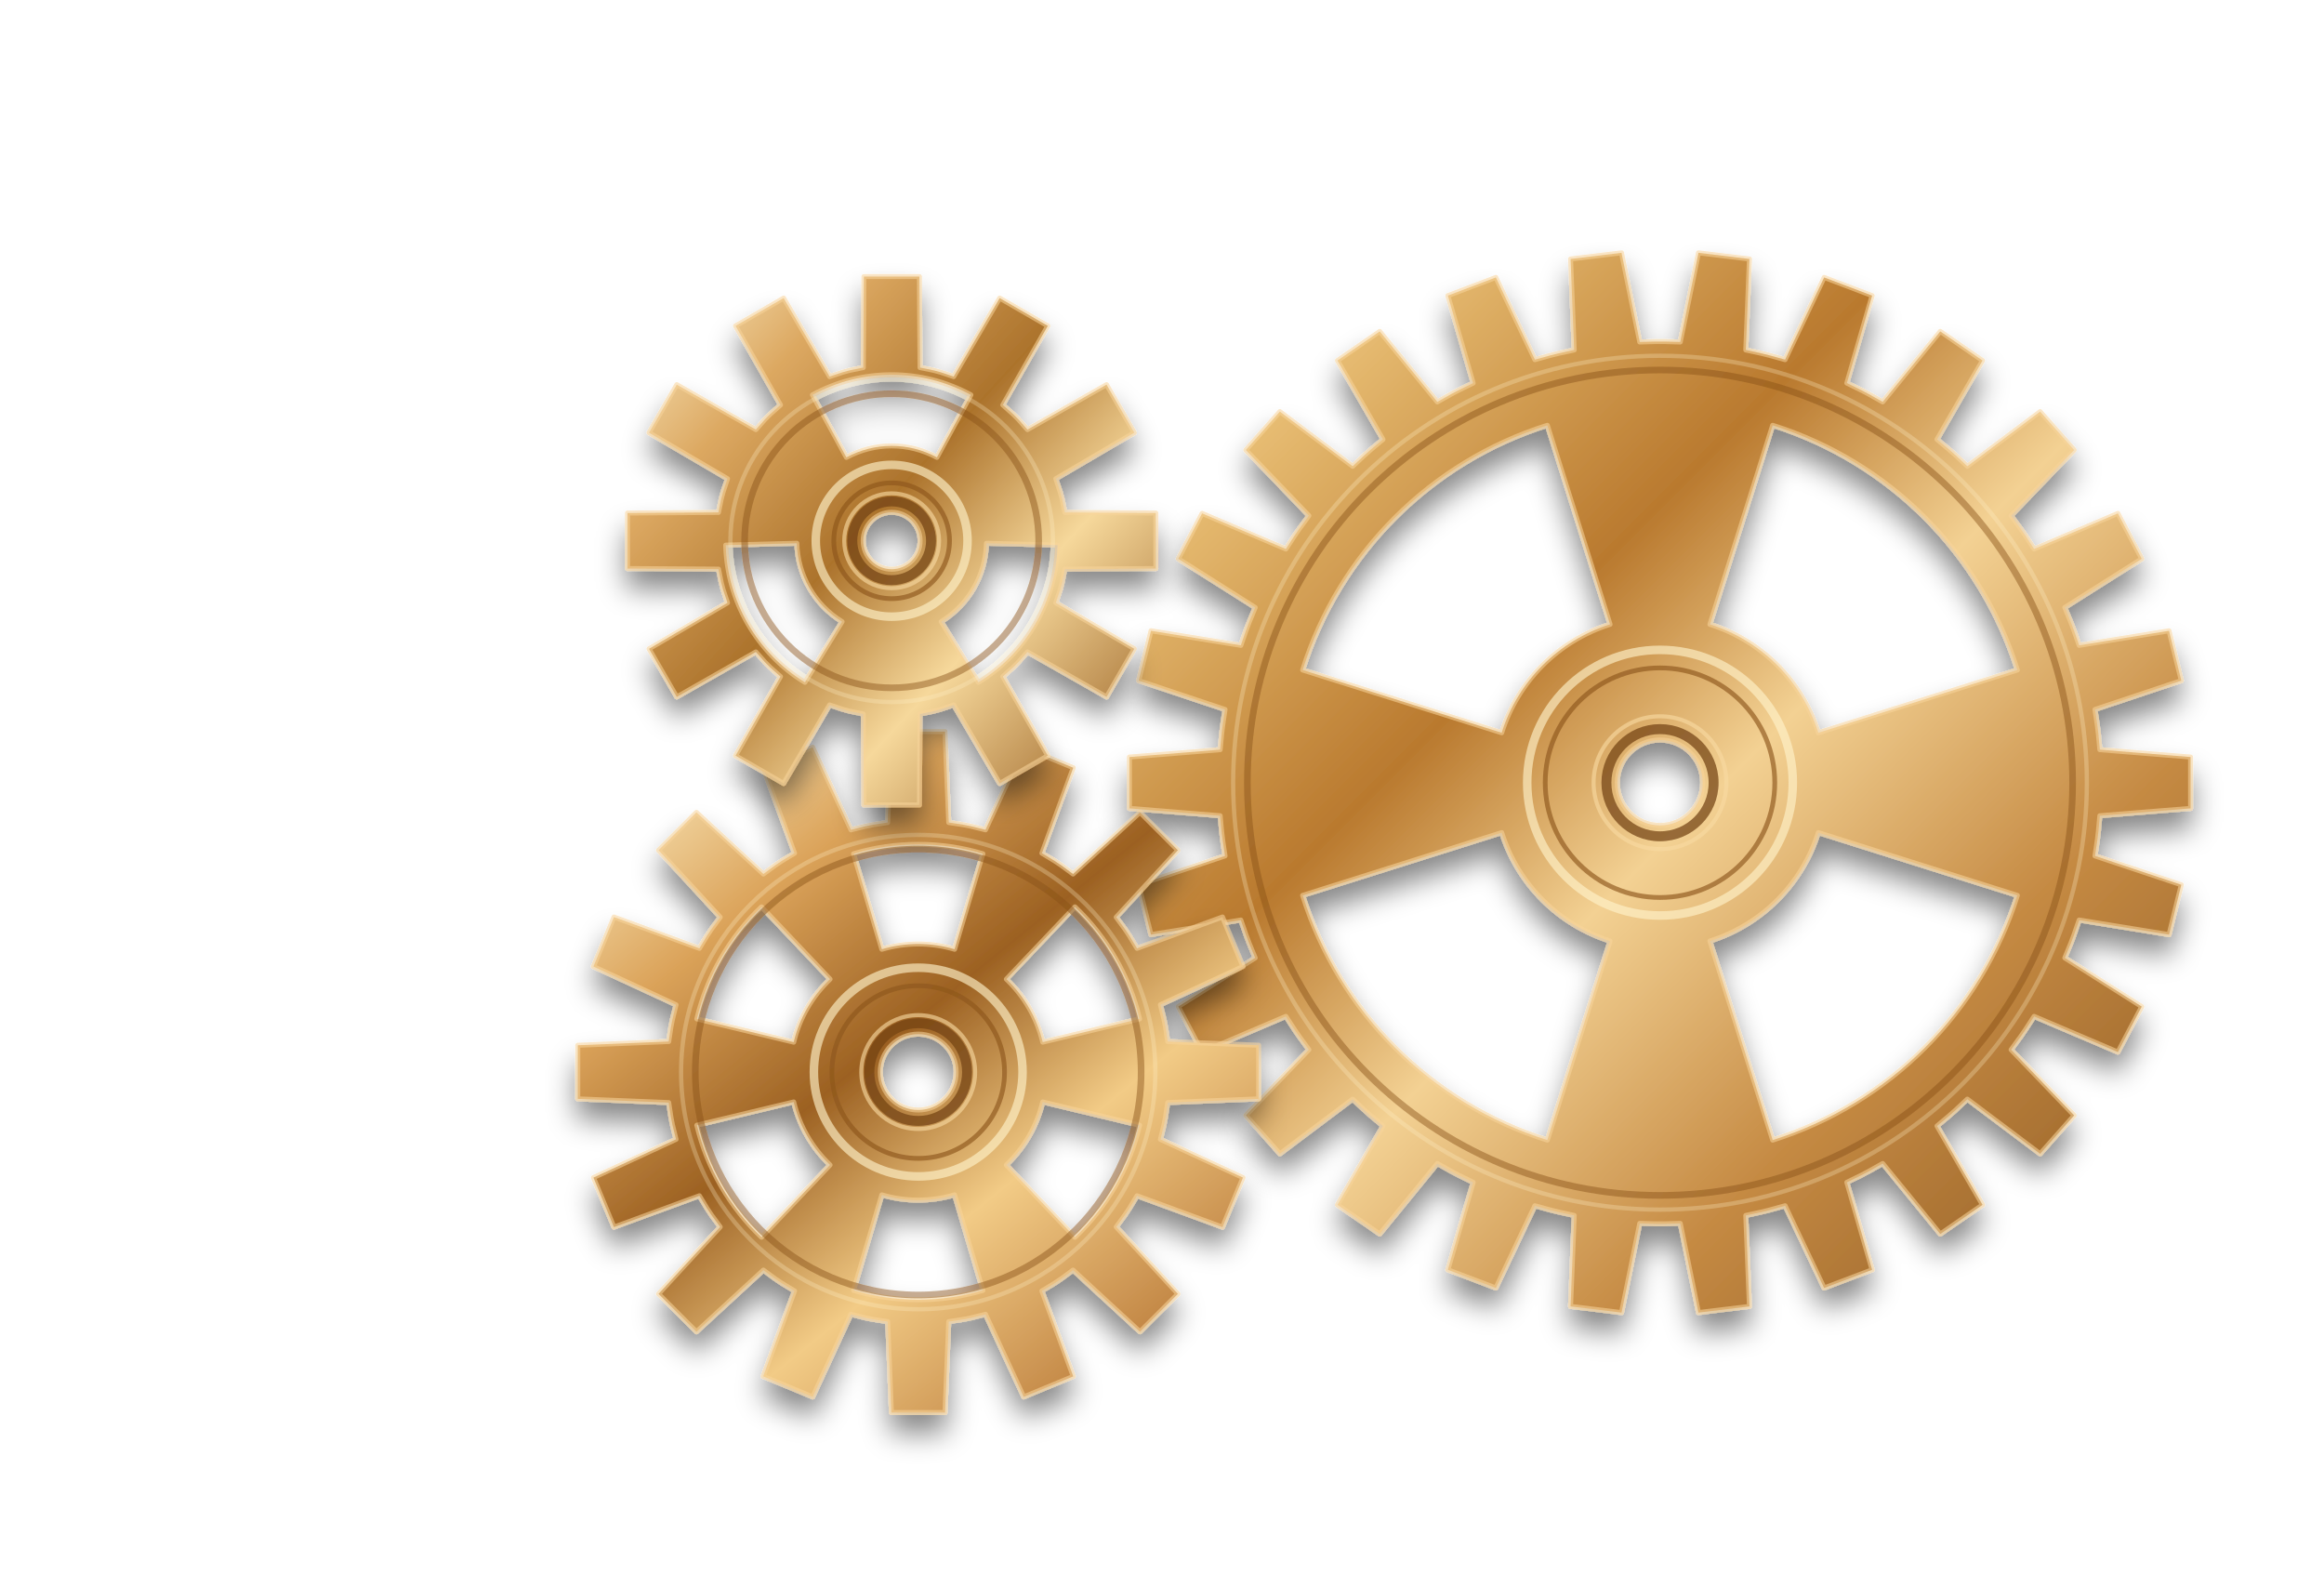
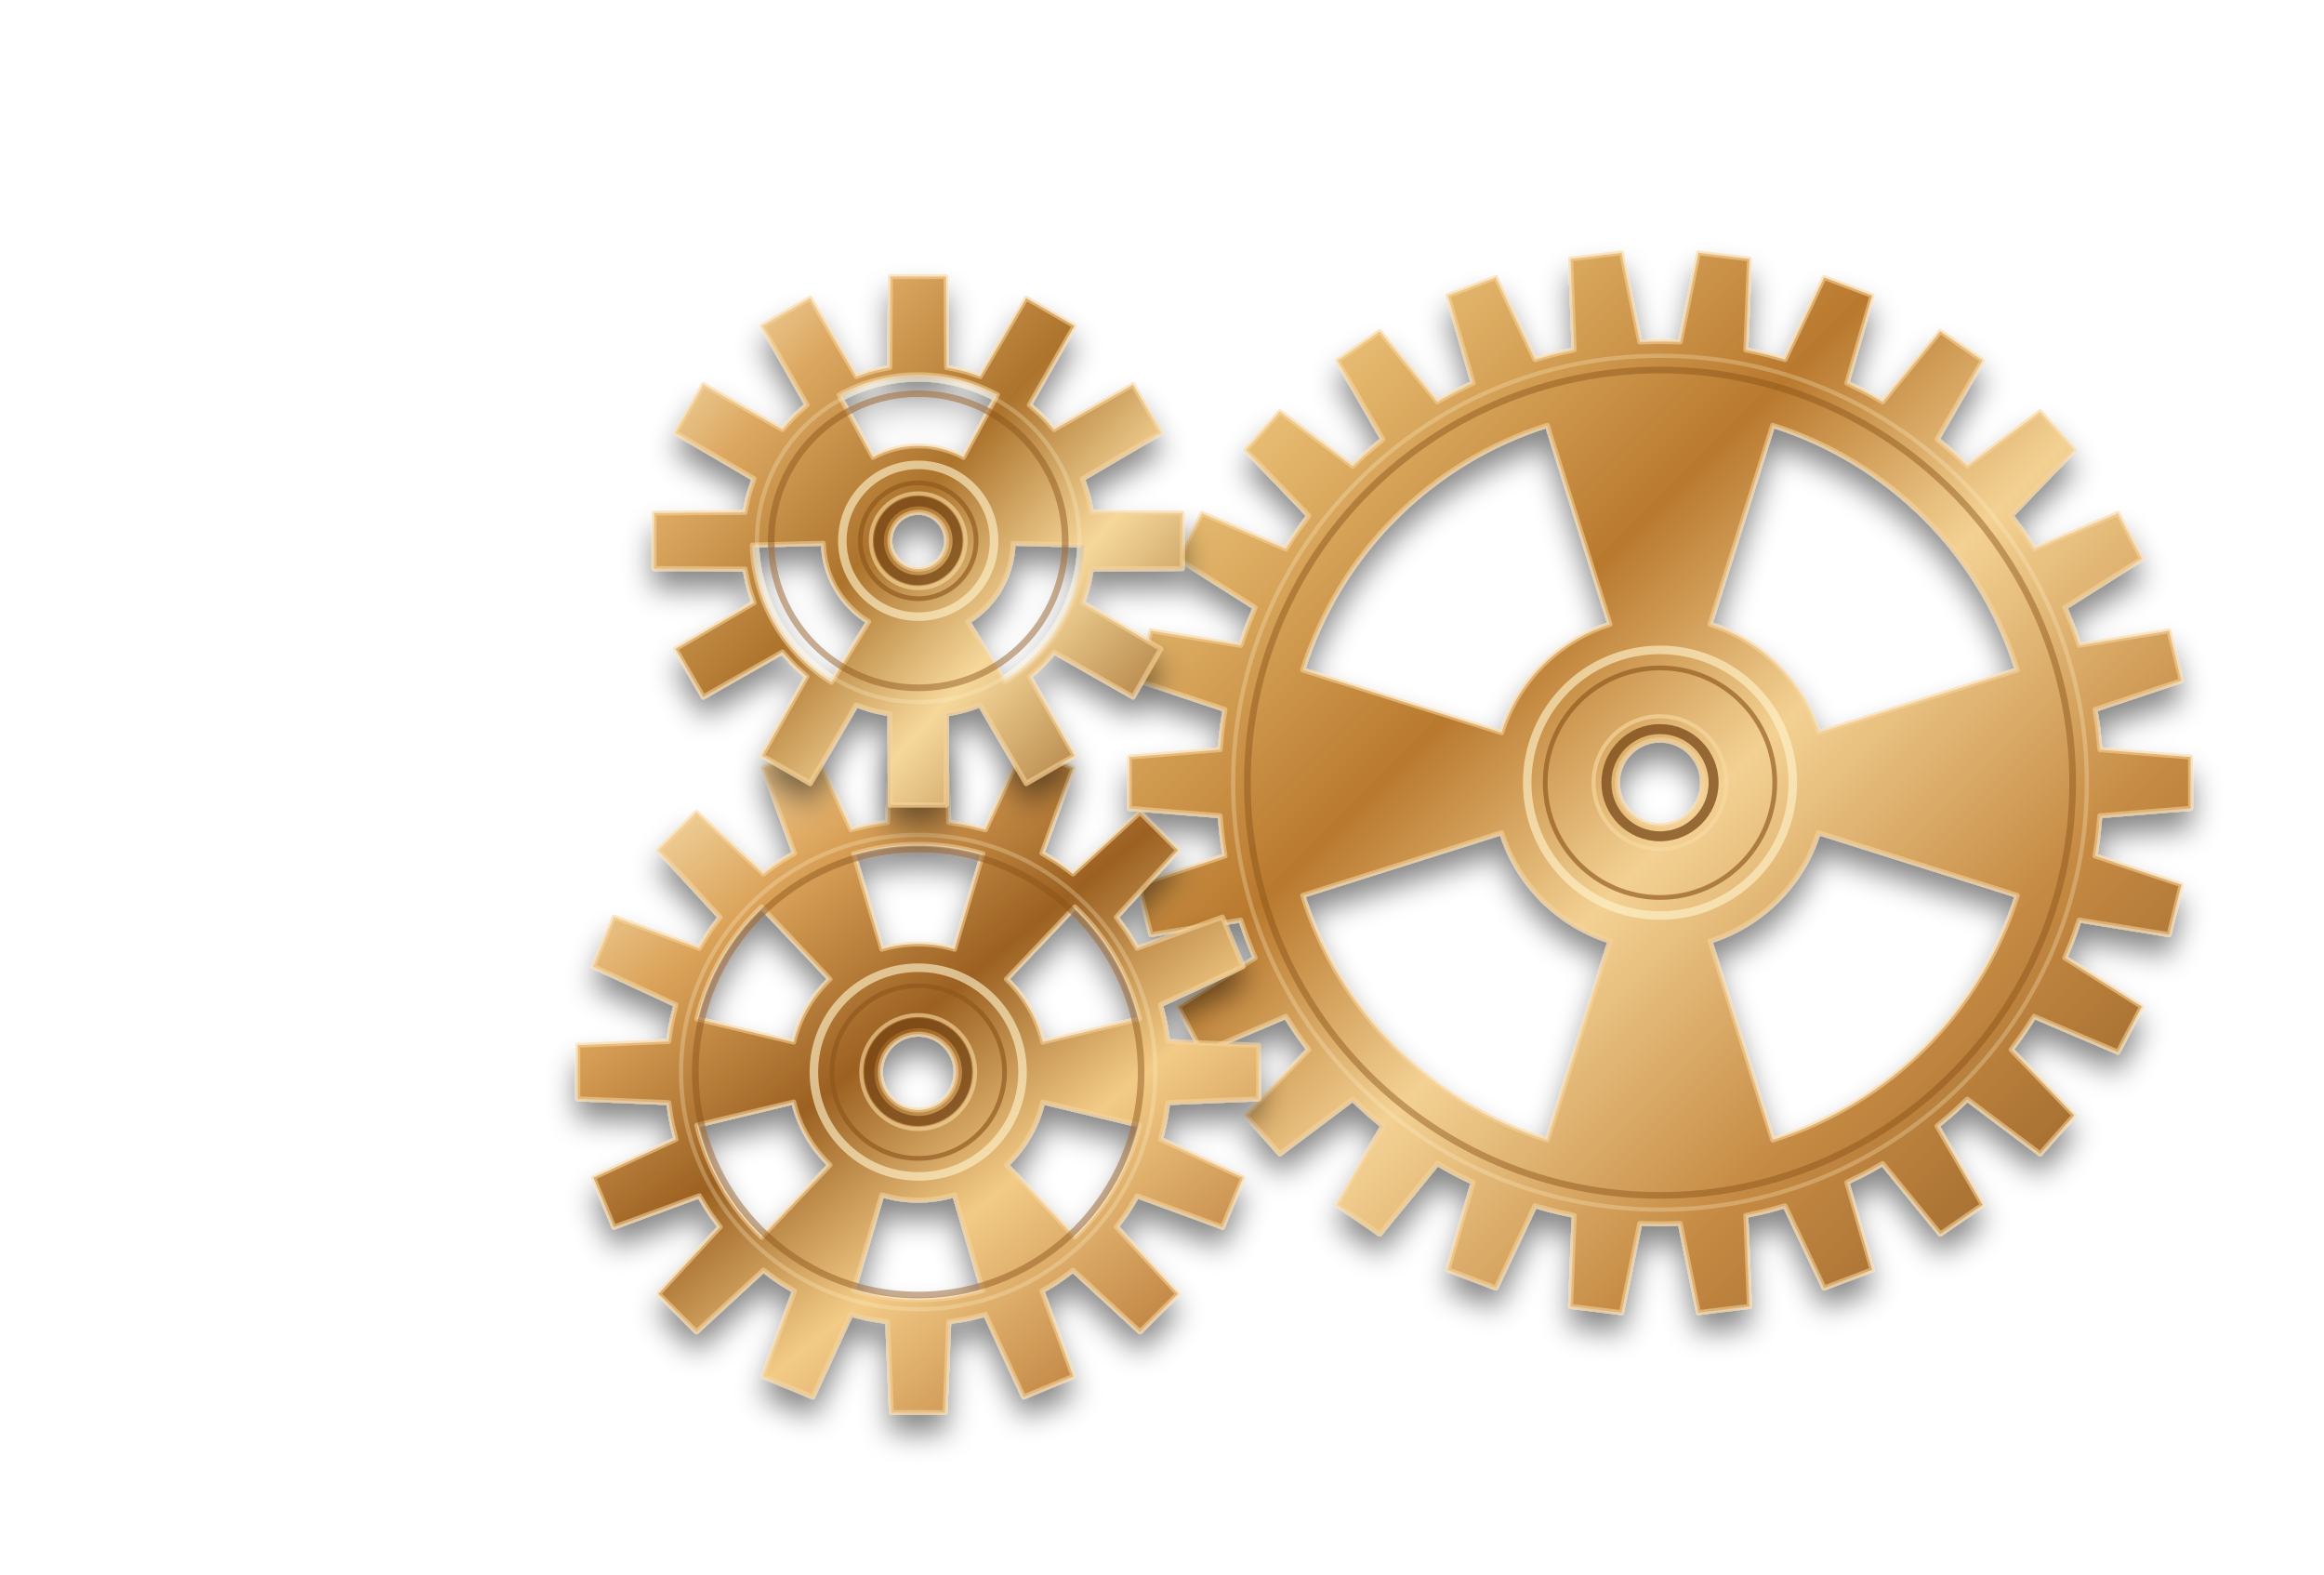
<svg xmlns="http://www.w3.org/2000/svg" width="490" height="332" viewBox="0 0 490 332" fill="none" role="img" aria-label="Три золотые вращающиеся шестерни">
  <defs>
    <linearGradient id="gold-main" x1="0" y1="0" x2="1" y2="1">
      <stop offset="0" stop-color="#fff4d0" />
      <stop offset=".14" stop-color="#e9bf75" />
      <stop offset=".37" stop-color="#b9792e" />
      <stop offset=".53" stop-color="#f3d193" />
      <stop offset=".73" stop-color="#c58a43" />
      <stop offset="1" stop-color="#86531e" />
    </linearGradient>
    <linearGradient id="gold-amber" x1=".08" y1="0" x2=".89" y2="1">
      <stop offset="0" stop-color="#fff3ca" />
      <stop offset=".24" stop-color="#dba35a" />
      <stop offset=".46" stop-color="#9c6122" />
      <stop offset=".67" stop-color="#f2cb86" />
      <stop offset="1" stop-color="#ae6929" />
    </linearGradient>
    <linearGradient id="gold-bright" x1="0" y1="0" x2="1" y2=".92">
      <stop offset="0" stop-color="#fff4cf" />
      <stop offset=".24" stop-color="#dca861" />
      <stop offset=".48" stop-color="#ac732c" />
      <stop offset=".7" stop-color="#f6d89b" />
      <stop offset="1" stop-color="#996124" />
    </linearGradient>
    <filter id="metal-shadow" x="-24%" y="-24%" width="148%" height="148%" color-interpolation-filters="sRGB">
      <feDropShadow dx="0" dy="4" stdDeviation="3" flood-color="#000" flood-opacity=".48" />
    </filter>
  </defs>
  <style>
    .gear { transform-box: fill-box; transform-origin: center; }
    .gear--large { animation: spin-clockwise 22.5s linear infinite; }
    .gear--medium { animation: spin-counterclockwise 15s linear infinite; }
    .gear--small { animation: spin-small-meshed 11.25s linear infinite; }
    @keyframes spin-clockwise { to { transform: rotate(360deg); } }
    /* Half a small-tooth pitch (15deg) seats its teeth in the medium gear gaps. */
    @keyframes spin-small-meshed {
      from { transform: rotate(15deg); }
      to { transform: rotate(375deg); }
    }
    @keyframes spin-counterclockwise { to { transform: rotate(-360deg); } }
    @media (prefers-reduced-motion: reduce) { .gear { animation: none; } }
  </style>
  <g transform="translate(350 165)">
    <g id="gear-large" class="gear gear--large" filter="url(#metal-shadow)">
      <path d="M92.426 -10.317 L92.739 -6.961 L111.869 -5.411 L111.869 5.411 L92.739 6.961 L92.426 10.317 L92.209 12.102 L91.71 15.436 L109.913 21.518 L107.324 32.026 L88.379 28.952 L87.271 32.136 L86.634 33.817 L85.351 36.935 L101.57 47.197 L96.541 56.78 L78.882 49.261 L77.045 52.088 L76.023 53.567 L74.032 56.287 L87.324 70.133 L80.147 78.233 L64.801 66.707 L62.34 69.012 L60.995 70.204 L58.41 72.369 L68.002 88.993 L59.096 95.14 L46.953 80.277 L44.013 81.926 L42.421 82.761 L39.394 84.244 L44.729 102.681 L34.61 106.518 L26.378 89.181 L23.128 90.078 L21.382 90.509 L18.088 91.224 L18.856 110.401 L8.113 111.706 L4.269 92.902 L0.899 92.996 L-0.899 92.996 L-4.269 92.902 L-8.113 111.706 L-18.856 110.401 L-18.088 91.224 L-21.382 90.509 L-23.128 90.078 L-26.378 89.181 L-34.61 106.518 L-44.729 102.681 L-39.394 84.244 L-42.421 82.761 L-44.013 81.926 L-46.953 80.277 L-59.096 95.14 L-68.002 88.993 L-58.41 72.369 L-60.995 70.204 L-62.34 69.012 L-64.801 66.707 L-80.147 78.233 L-87.324 70.133 L-74.032 56.287 L-76.023 53.567 L-77.045 52.088 L-78.882 49.261 L-96.541 56.78 L-101.57 47.197 L-85.351 36.935 L-86.634 33.817 L-87.271 32.136 L-88.379 28.952 L-107.324 32.026 L-109.913 21.518 L-91.71 15.436 L-92.209 12.102 L-92.426 10.317 L-92.739 6.961 L-111.869 5.411 L-111.869 -5.411 L-92.739 -6.961 L-92.426 -10.317 L-92.209 -12.102 L-91.71 -15.436 L-109.913 -21.518 L-107.324 -32.026 L-88.379 -28.952 L-87.271 -32.136 L-86.634 -33.817 L-85.351 -36.935 L-101.57 -47.197 L-96.541 -56.78 L-78.882 -49.261 L-77.045 -52.088 L-76.023 -53.567 L-74.032 -56.287 L-87.324 -70.133 L-80.147 -78.233 L-64.801 -66.707 L-62.34 -69.012 L-60.995 -70.204 L-58.41 -72.369 L-68.002 -88.993 L-59.096 -95.14 L-46.953 -80.277 L-44.013 -81.926 L-42.421 -82.761 L-39.394 -84.244 L-44.729 -102.681 L-34.61 -106.518 L-26.378 -89.181 L-23.128 -90.078 L-21.382 -90.509 L-18.088 -91.224 L-18.856 -110.401 L-8.113 -111.706 L-4.269 -92.902 L-0.899 -92.996 L0.899 -92.996 L4.269 -92.902 L8.113 -111.706 L18.856 -110.401 L18.088 -91.224 L21.382 -90.509 L23.128 -90.078 L26.378 -89.181 L34.61 -106.518 L44.729 -102.681 L39.394 -84.244 L42.421 -82.761 L44.013 -81.926 L46.953 -80.277 L59.096 -95.14 L68.002 -88.993 L58.41 -72.369 L60.995 -70.204 L62.34 -69.012 L64.801 -66.707 L80.147 -78.233 L87.324 -70.133 L74.032 -56.287 L76.023 -53.567 L77.045 -52.088 L78.882 -49.261 L96.541 -56.78 L101.57 -47.197 L85.351 -36.935 L86.634 -33.817 L87.271 -32.136 L88.379 -28.952 L107.324 -32.026 L109.913 -21.518 L91.71 -15.436 L92.209 -12.102 Z M9 0 A9 9 0 1 1 -9 0 A9 9 0 1 1 9 0 Z M75.344 23.756 A79 79 0 0 1 23.756 75.344 L10.525 33.38 A35 35 0 0 0 33.38 10.525 Z M-23.756 75.344 A79 79 0 0 1 -75.344 23.756 L-33.38 10.525 A35 35 0 0 0 -10.525 33.38 Z M-75.344 -23.756 A79 79 0 0 1 -23.756 -75.344 L-10.525 -33.38 A35 35 0 0 0 -33.38 -10.525 Z M23.756 -75.344 A79 79 0 0 1 75.344 -23.756 L33.38 -10.525 A35 35 0 0 0 10.525 -33.38 Z" fill="url(#gold-main)" fill-rule="evenodd" stroke="#f8d49c" stroke-opacity=".56" stroke-width="1.05" stroke-linejoin="round" />
      <circle r="90" fill="none" stroke="#fff1ca" stroke-opacity=".28" stroke-width=".9" />
      <circle r="87" fill="none" stroke="#885017" stroke-opacity=".45" stroke-width="1.4" />
      <circle r="28" fill="none" stroke="#fff2ca" stroke-opacity=".64" stroke-width="1.8" />
      <circle r="24.2" fill="none" stroke="#8e571d" stroke-opacity=".65" stroke-width="1" />
      <circle r="14" fill="none" stroke="#f8d9a1" stroke-opacity=".62" stroke-width=".85" />
      <circle r="11.3" fill="none" stroke="#734314" stroke-opacity=".72" stroke-width="2.1" />
    </g>
  </g>
  <g transform="translate(193.6 226)">
    <g id="gear-medium" class="gear gear--medium" filter="url(#metal-shadow)">
      <path d="M52.138 -9.522 L52.608 -6.436 L71.778 -5.649 L71.778 5.649 L52.608 6.436 L52.138 9.522 L51.813 11.155 L51.066 14.186 L68.476 22.249 L64.152 32.687 L46.14 26.078 L44.525 28.749 L43.6 30.134 L41.75 32.648 L54.749 46.76 L46.76 54.749 L32.648 41.75 L30.134 43.6 L28.749 44.525 L26.078 46.14 L32.687 64.152 L22.249 68.476 L14.186 51.066 L11.155 51.813 L9.522 52.138 L6.436 52.608 L5.649 71.778 L-5.649 71.778 L-6.436 52.608 L-9.522 52.138 L-11.155 51.813 L-14.186 51.066 L-22.249 68.476 L-32.687 64.152 L-26.078 46.14 L-28.749 44.525 L-30.134 43.6 L-32.648 41.75 L-46.76 54.749 L-54.749 46.76 L-41.75 32.648 L-43.6 30.134 L-44.525 28.749 L-46.14 26.078 L-64.152 32.687 L-68.476 22.249 L-51.066 14.186 L-51.813 11.155 L-52.138 9.522 L-52.608 6.436 L-71.778 5.649 L-71.778 -5.649 L-52.608 -6.436 L-52.138 -9.522 L-51.813 -11.155 L-51.066 -14.186 L-68.476 -22.249 L-64.152 -32.687 L-46.14 -26.078 L-44.525 -28.749 L-43.6 -30.134 L-41.75 -32.648 L-54.749 -46.76 L-46.76 -54.749 L-32.648 -41.75 L-30.134 -43.6 L-28.749 -44.525 L-26.078 -46.14 L-32.687 -64.152 L-22.249 -68.476 L-14.186 -51.066 L-11.155 -51.813 L-9.522 -52.138 L-6.436 -52.608 L-5.649 -71.778 L5.649 -71.778 L6.436 -52.608 L9.522 -52.138 L11.155 -51.813 L14.186 -51.066 L22.249 -68.476 L32.687 -64.152 L26.078 -46.14 L28.749 -44.525 L30.134 -43.6 L32.648 -41.75 L46.76 -54.749 L54.749 -46.76 L41.75 -32.648 L43.6 -30.134 L44.525 -28.749 L46.14 -26.078 L64.152 -32.687 L68.476 -22.249 L51.066 -14.186 L51.813 -11.155 Z M8 0 A8 8 0 1 1 -8 0 A8 8 0 1 1 8 0 Z M46.674 11.205 A48 48 0 0 1 33.041 34.818 L18.586 19.585 A27 27 0 0 0 26.254 6.303 Z M13.633 46.023 A48 48 0 0 1 -13.633 46.023 L-7.668 25.888 A27 27 0 0 0 7.668 25.888 Z M-33.041 34.818 A48 48 0 0 1 -46.674 11.205 L-26.254 6.303 A27 27 0 0 0 -18.586 19.585 Z M-46.674 -11.205 A48 48 0 0 1 -33.041 -34.818 L-18.586 -19.585 A27 27 0 0 0 -26.254 -6.303 Z M-13.633 -46.023 A48 48 0 0 1 13.633 -46.023 L7.668 -25.888 A27 27 0 0 0 -7.668 -25.888 Z M33.041 -34.818 A48 48 0 0 1 46.674 -11.205 L26.254 -6.303 A27 27 0 0 0 18.586 -19.585 Z" fill="url(#gold-amber)" fill-rule="evenodd" stroke="#f8d49c" stroke-opacity=".56" stroke-width="1.05" stroke-linejoin="round" />
      <circle r="50" fill="none" stroke="#fff1ca" stroke-opacity=".28" stroke-width=".9" />
      <circle r="47" fill="none" stroke="#885017" stroke-opacity=".45" stroke-width="1.4" />
      <circle r="22" fill="none" stroke="#fff2ca" stroke-opacity=".64" stroke-width="1.8" />
      <circle r="18.2" fill="none" stroke="#8e571d" stroke-opacity=".65" stroke-width="1" />
      <circle r="12" fill="none" stroke="#f8d9a1" stroke-opacity=".62" stroke-width=".85" />
      <circle r="10.3" fill="none" stroke="#734314" stroke-opacity=".72" stroke-width="2.1" />
    </g>
  </g>
-   <g transform="translate(188 114)">
+   <g transform="translate(193.6 114)">
    <g id="gear-small" class="gear gear--small" filter="url(#metal-shadow)">
      <path d="M35.932 -8.826 L36.514 -5.979 L55.693 -5.854 L55.693 5.854 L36.514 5.979 L35.932 8.826 L35.531 10.323 L34.611 13.079 L51.159 22.777 L45.305 32.916 L28.632 23.435 L26.705 25.609 L25.609 26.705 L23.435 28.632 L32.916 45.305 L22.777 51.159 L13.079 34.611 L10.323 35.531 L8.826 35.932 L5.979 36.514 L5.854 55.693 L-5.854 55.693 L-5.979 36.514 L-8.826 35.932 L-10.323 35.531 L-13.079 34.611 L-22.777 51.159 L-32.916 45.305 L-23.435 28.632 L-25.609 26.705 L-26.705 25.609 L-28.632 23.435 L-45.305 32.916 L-51.159 22.777 L-34.611 13.079 L-35.531 10.323 L-35.932 8.826 L-36.514 5.979 L-55.693 5.854 L-55.693 -5.854 L-36.514 -5.979 L-35.932 -8.826 L-35.531 -10.323 L-34.611 -13.079 L-51.159 -22.777 L-45.305 -32.916 L-28.632 -23.435 L-26.705 -25.609 L-25.609 -26.705 L-23.435 -28.632 L-32.916 -45.305 L-22.777 -51.159 L-13.079 -34.611 L-10.323 -35.531 L-8.826 -35.932 L-5.979 -36.514 L-5.854 -55.693 L5.854 -55.693 L5.979 -36.514 L8.826 -35.932 L10.323 -35.531 L13.079 -34.611 L22.777 -51.159 L32.916 -45.305 L23.435 -28.632 L25.609 -26.705 L26.705 -25.609 L28.632 -23.435 L45.305 -32.916 L51.159 -22.777 L34.611 -13.079 L35.531 -10.323 Z M6 0 A6 6 0 1 1 -6 0 A6 6 0 1 1 6 0 Z M34.988 0.916 A35 35 0 0 1 18.287 29.842 L10.45 17.053 A20 20 0 0 0 19.993 0.524 Z M-18.287 29.842 A35 35 0 0 1 -34.988 0.916 L-19.993 0.524 A20 20 0 0 0 -10.45 17.053 Z M-16.701 -30.759 A35 35 0 0 1 16.701 -30.759 L9.543 -17.576 A20 20 0 0 0 -9.543 -17.576 Z" fill="url(#gold-bright)" fill-rule="evenodd" stroke="#f8d49c" stroke-opacity=".56" stroke-width="1.05" stroke-linejoin="round" />
      <circle r="34" fill="none" stroke="#fff1ca" stroke-opacity=".28" stroke-width=".9" />
      <circle r="31" fill="none" stroke="#885017" stroke-opacity=".45" stroke-width="1.4" />
      <circle r="16" fill="none" stroke="#fff2ca" stroke-opacity=".64" stroke-width="1.8" />
      <circle r="12.2" fill="none" stroke="#8e571d" stroke-opacity=".65" stroke-width="1" />
      <circle r="10" fill="none" stroke="#f8d9a1" stroke-opacity=".62" stroke-width=".85" />
      <circle r="8.3" fill="none" stroke="#734314" stroke-opacity=".72" stroke-width="2.1" />
    </g>
  </g>
</svg>
